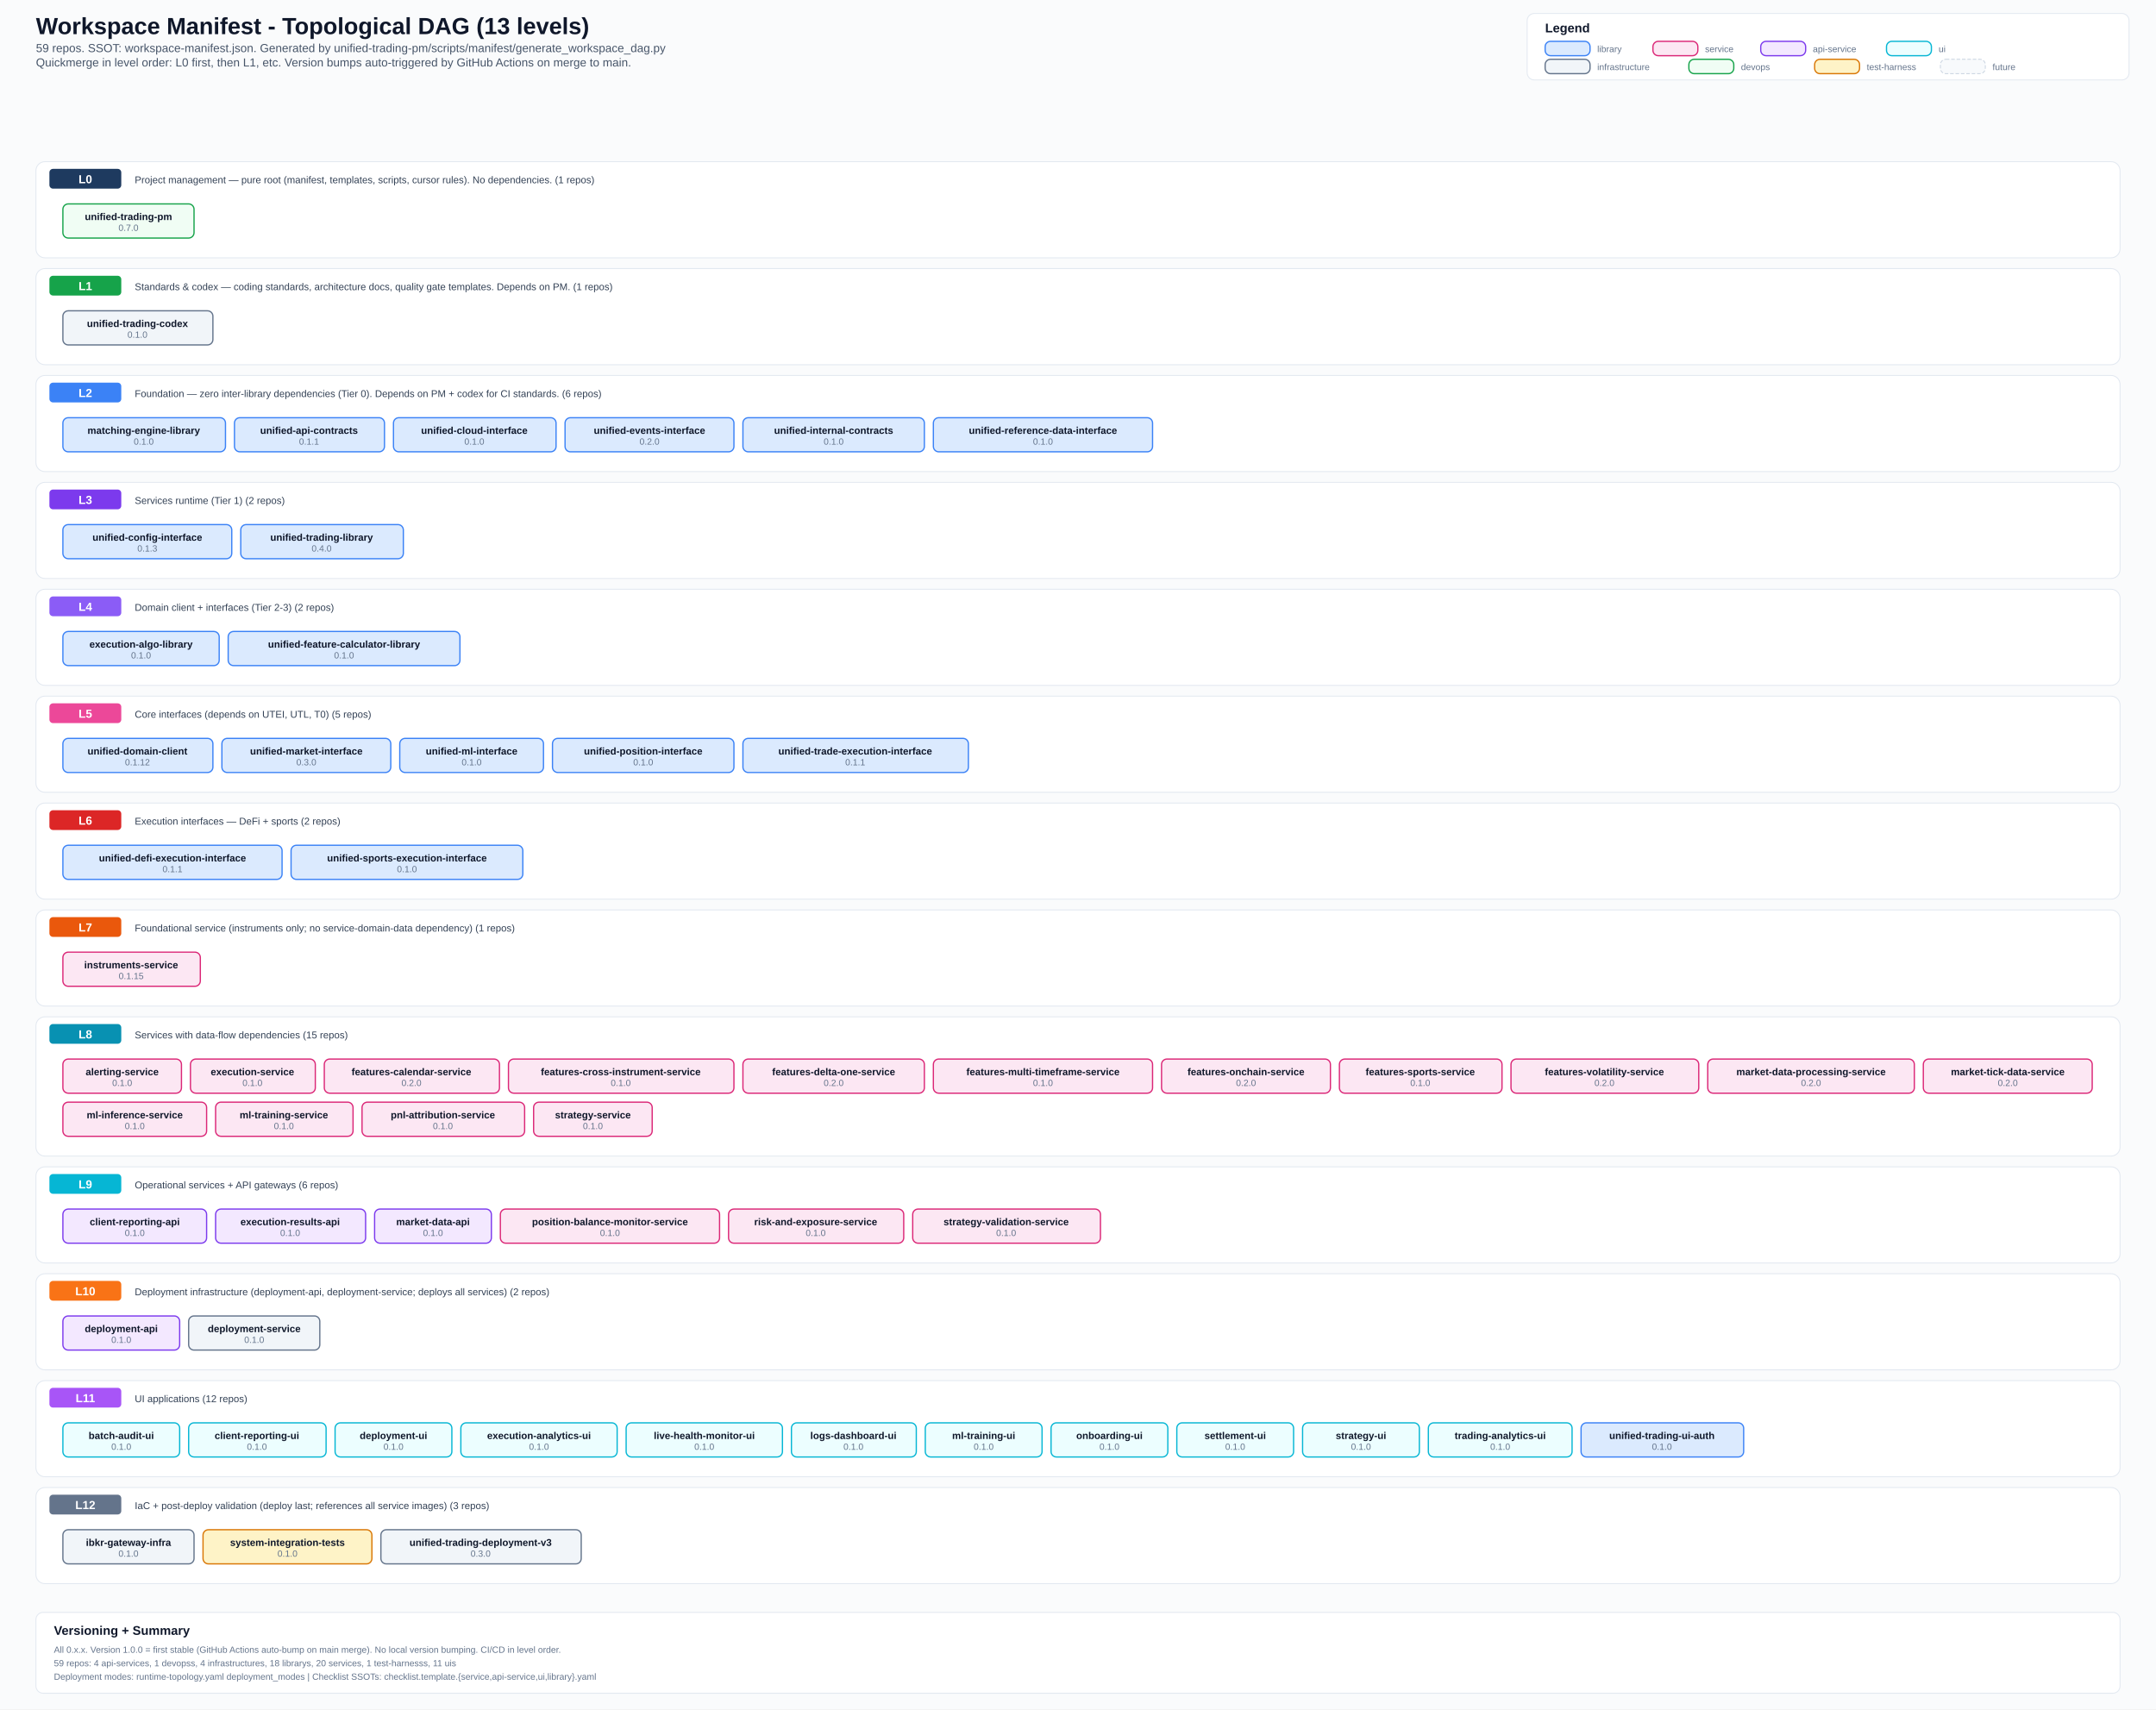
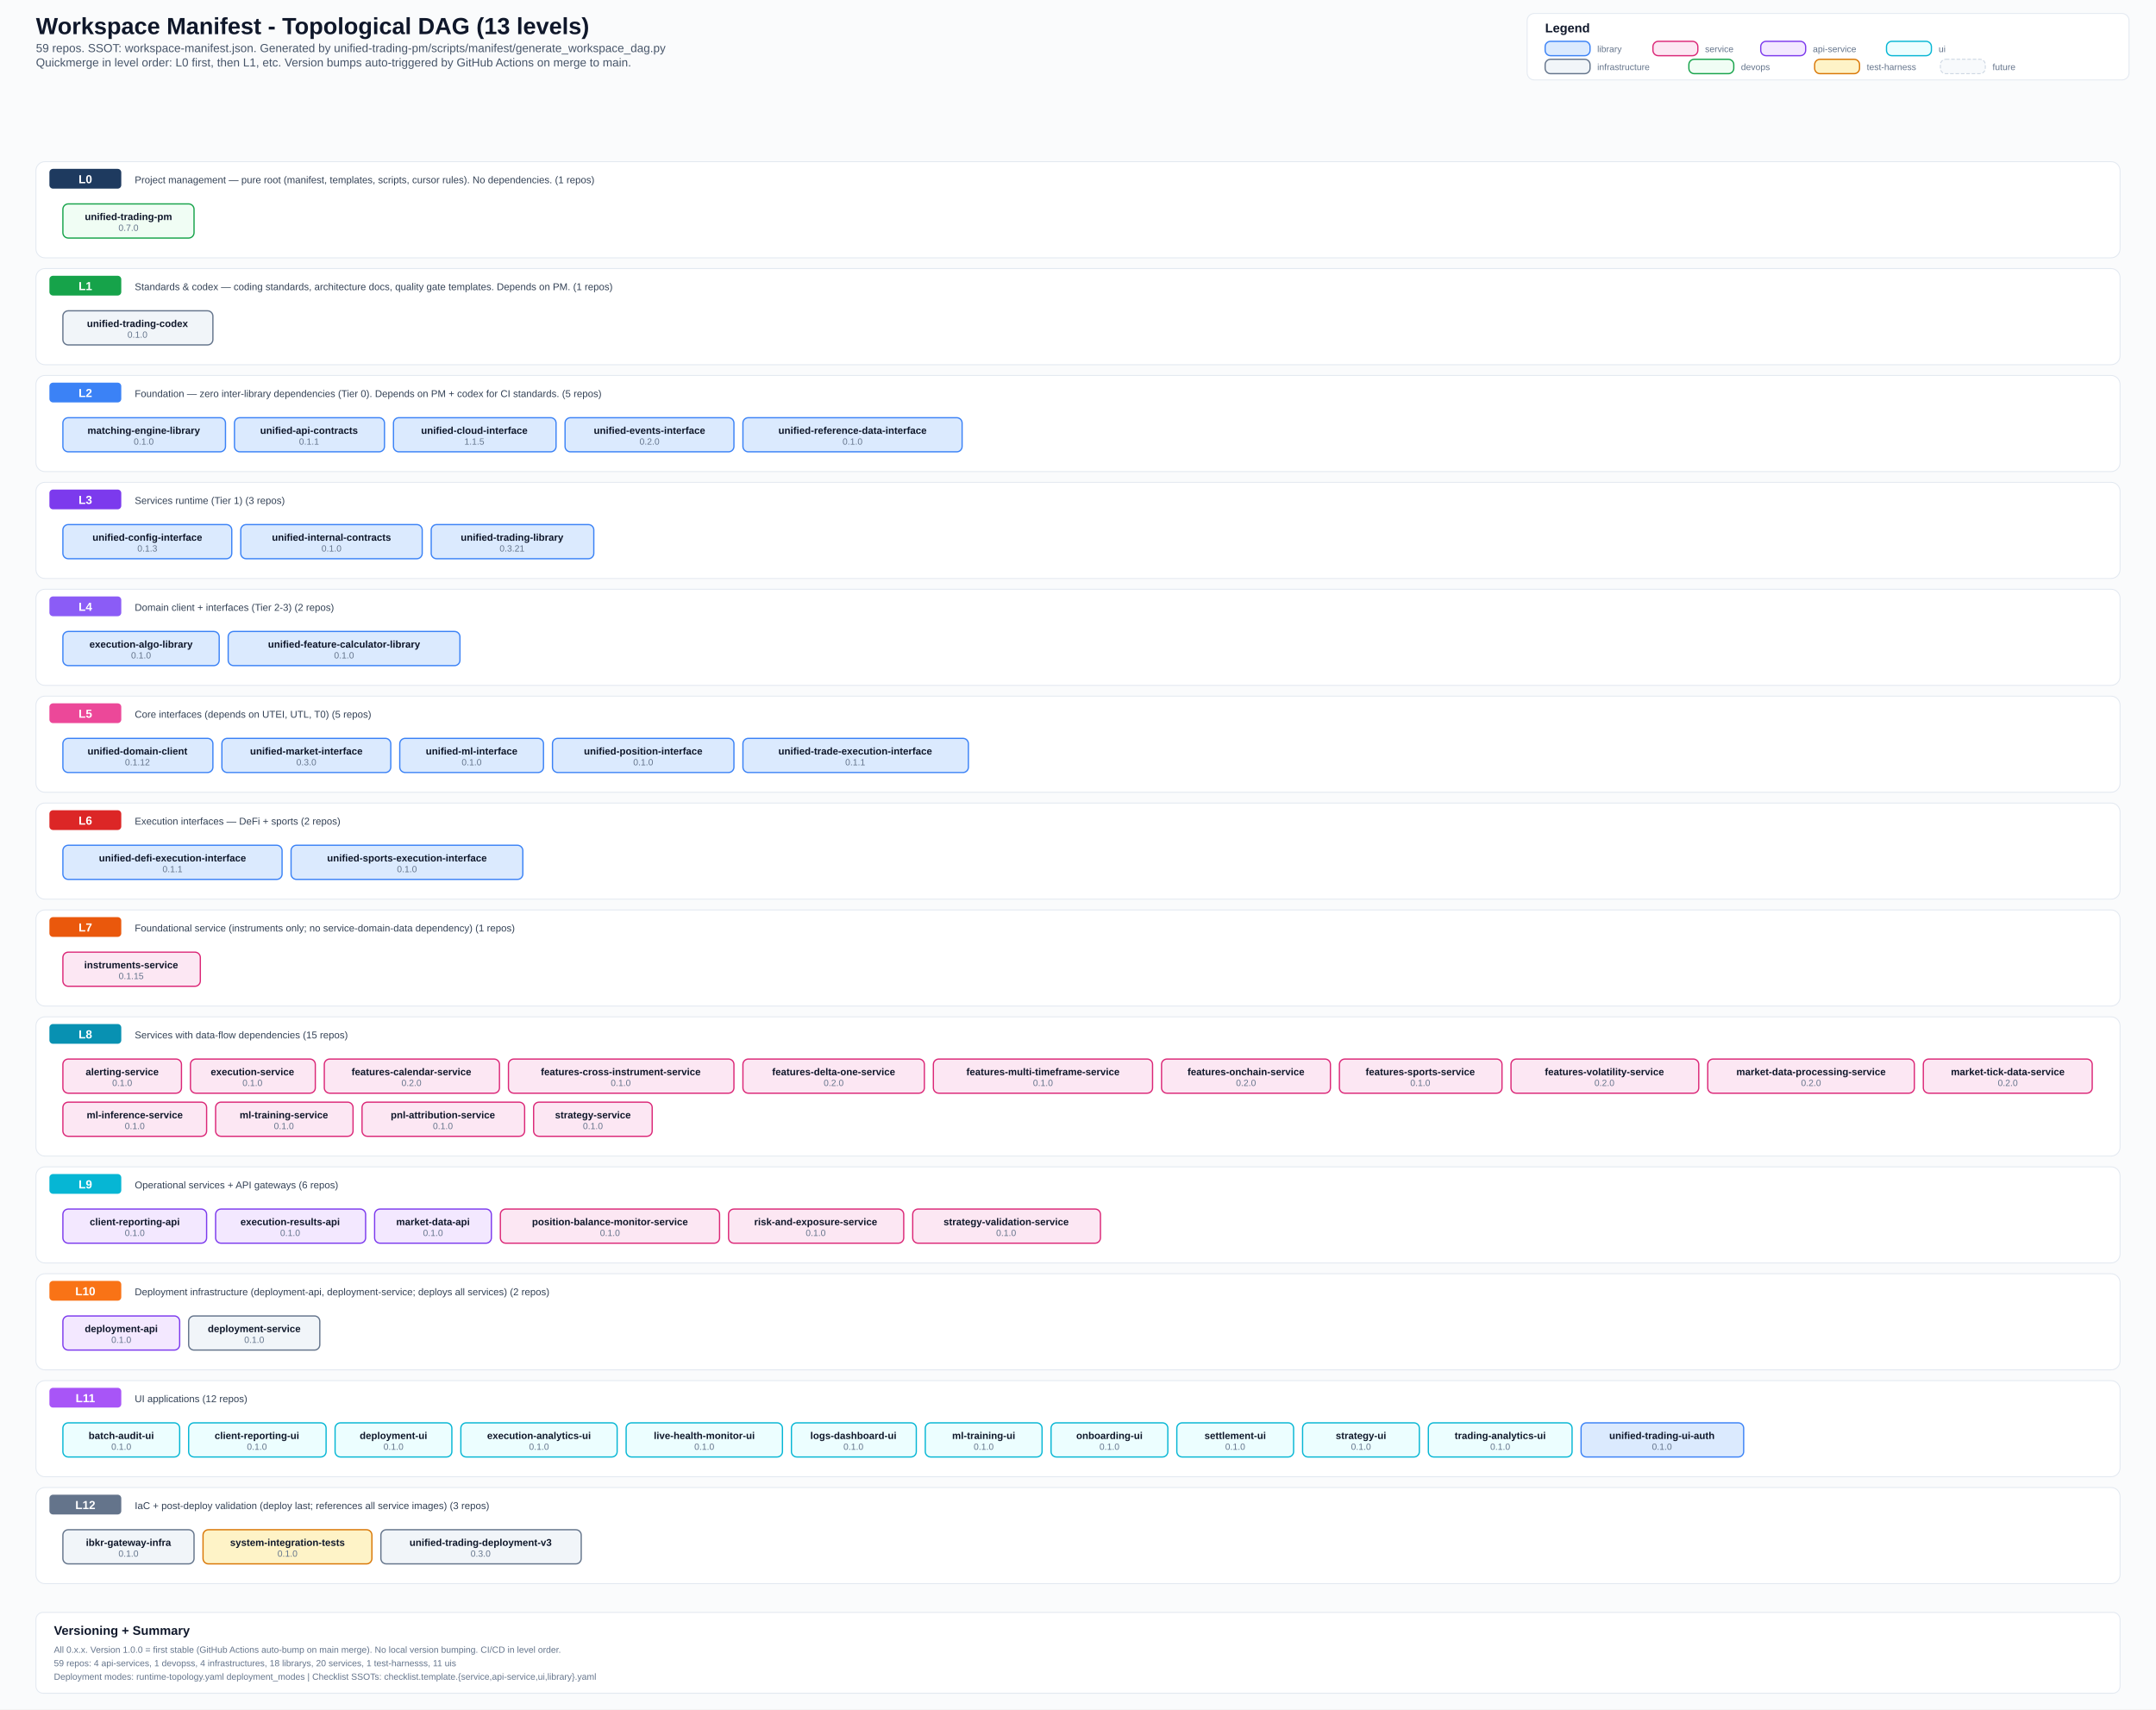
<svg xmlns="http://www.w3.org/2000/svg" width="2400" height="1903" viewBox="0 0 2400 1903">
  <defs>
    <style>
      .bg { fill: #fafbfc; }
      .title { font: 700 26px Arial, sans-serif; fill: #0f172a; }
      .subtitle { font: 500 13px Arial, sans-serif; fill: #475569; }
      .section { font: 700 14px Arial, sans-serif; fill: #0f172a; }
      .level-label { font: 700 13px Arial, sans-serif; fill: #ffffff; }
      .label { font: 600 11px Arial, sans-serif; fill: #0f172a; }
      .ver { font: 500 10px Arial, sans-serif; fill: #64748b; }
      .small { font: 500 10px Arial, sans-serif; fill: #64748b; }
      .desc { font: 500 11px Arial, sans-serif; fill: #334155; }
      .lib { fill: #dbeafe; stroke: #3b82f6; stroke-width: 1.4; rx: 6; }
      .svc { fill: #fce7f3; stroke: #db2777; stroke-width: 1.4; rx: 6; }
      .api { fill: #f3e8ff; stroke: #7c3aed; stroke-width: 1.4; rx: 6; }
      .ui-box { fill: #ecfeff; stroke: #06b6d4; stroke-width: 1.4; rx: 6; }
      .infra { fill: #f1f5f9; stroke: #64748b; stroke-width: 1.4; rx: 6; }
      .devops { fill: #f0fdf4; stroke: #16a34a; stroke-width: 1.4; rx: 6; }
      .test { fill: #fef3c7; stroke: #d97706; stroke-width: 1.4; rx: 6; }
      .future { fill: #f8fafc; stroke: #cbd5e1; stroke-width: 1; rx: 6; stroke-dasharray: 4 2; }
      .level-bg { fill: #ffffff; stroke: #e2e8f0; stroke-width: 1; rx: 10; }
      .level-badge { rx: 4; }
      .legend-box { fill: #ffffff; stroke: #e2e8f0; stroke-width: 1; rx: 8; }
  </style>
  </defs>
  <rect class="bg" x="0" y="0" width="2400" height="1903" />
  <text x="40" y="38" class="title">Workspace Manifest - Topological DAG (13 levels)</text>
  <text x="40" y="58" class="subtitle">59 repos. SSOT: workspace-manifest.json. Generated by unified-trading-pm/scripts/manifest/generate_workspace_dag.py</text>
  <text x="40" y="74" class="subtitle">Quickmerge in level order: L0 first, then L1, etc. Version bumps auto-triggered by GitHub Actions on merge to main.</text>
  <rect x="1700" y="15" width="670" height="74" class="legend-box" />
  <text x="1720" y="36" class="section">Legend</text>
  <rect x="1720" y="46" width="50" height="16" class="lib" />
  <text x="1778" y="58" class="small">library</text>
  <rect x="1840" y="46" width="50" height="16" class="svc" />
  <text x="1898" y="58" class="small">service</text>
  <rect x="1960" y="46" width="50" height="16" class="api" />
  <text x="2018" y="58" class="small">api-service</text>
  <rect x="2100" y="46" width="50" height="16" class="ui-box" />
  <text x="2158" y="58" class="small">ui</text>
  <rect x="1720" y="66" width="50" height="16" class="infra" />
  <text x="1778" y="78" class="small">infrastructure</text>
  <rect x="1880" y="66" width="50" height="16" class="devops" />
  <text x="1938" y="78" class="small">devops</text>
  <rect x="2020" y="66" width="50" height="16" class="test" />
  <text x="2078" y="78" class="small">test-harness</text>
  <rect x="2160" y="66" width="50" height="16" class="future" />
  <text x="2218" y="78" class="small">future</text>
  <rect x="40" y="180" width="2320" height="107" class="level-bg" />
  <rect x="55" y="188" width="80" height="22" fill="#1e3a5f" class="level-badge" />
  <text x="95" y="204" text-anchor="middle" class="level-label">L0</text>
  <text x="150" y="204" class="desc">Project management — pure root (manifest, templates, scripts, cursor rules). No dependencies. (1 repos)</text>
  <rect x="70" y="227" width="146" height="38" class="devops" />
  <text x="143" y="245" text-anchor="middle" class="label">unified-trading-pm</text>
  <text x="143" y="257" text-anchor="middle" class="ver">0.7.0</text>
  <rect x="40" y="299" width="2320" height="107" class="level-bg" />
  <rect x="55" y="307" width="80" height="22" fill="#16a34a" class="level-badge" />
  <text x="95" y="323" text-anchor="middle" class="level-label">L1</text>
  <text x="150" y="323" class="desc">Standards &amp; codex — coding standards, architecture docs, quality gate templates. Depends on PM. (1 repos)</text>
  <rect x="70" y="346" width="167" height="38" class="infra" />
  <text x="153" y="364" text-anchor="middle" class="label">unified-trading-codex</text>
  <text x="153" y="376" text-anchor="middle" class="ver">0.1.0</text>
  <rect x="40" y="418" width="2320" height="107" class="level-bg" />
  <rect x="55" y="426" width="80" height="22" fill="#3b82f6" class="level-badge" />
  <text x="95" y="442" text-anchor="middle" class="level-label">L2</text>
-   <text x="150" y="442" class="desc">Foundation — zero inter-library dependencies (Tier 0). Depends on PM + codex for CI standards. (6 repos)</text>
+   <text x="150" y="442" class="desc">Foundation — zero inter-library dependencies (Tier 0). Depends on PM + codex for CI standards. (5 repos)</text>
  <rect x="70" y="465" width="181" height="38" class="lib" />
  <text x="160" y="483" text-anchor="middle" class="label">matching-engine-library</text>
  <text x="160" y="495" text-anchor="middle" class="ver">0.1.0</text>
  <rect x="261" y="465" width="167" height="38" class="lib" />
  <text x="344" y="483" text-anchor="middle" class="label">unified-api-contracts</text>
  <text x="344" y="495" text-anchor="middle" class="ver">0.1.1</text>
  <rect x="438" y="465" width="181" height="38" class="lib" />
  <text x="528" y="483" text-anchor="middle" class="label">unified-cloud-interface</text>
-   <text x="528" y="495" text-anchor="middle" class="ver">0.1.0</text>
+   <text x="528" y="495" text-anchor="middle" class="ver">1.1.5</text>
  <rect x="629" y="465" width="188" height="38" class="lib" />
  <text x="723" y="483" text-anchor="middle" class="label">unified-events-interface</text>
  <text x="723" y="495" text-anchor="middle" class="ver">0.2.0</text>
-   <rect x="827" y="465" width="202" height="38" class="lib" />
-   <text x="928" y="483" text-anchor="middle" class="label">unified-internal-contracts</text>
-   <text x="928" y="495" text-anchor="middle" class="ver">0.1.0</text>
-   <rect x="1039" y="465" width="244" height="38" class="lib" />
-   <text x="1161" y="483" text-anchor="middle" class="label">unified-reference-data-interface</text>
-   <text x="1161" y="495" text-anchor="middle" class="ver">0.1.0</text>
+   <rect x="827" y="465" width="244" height="38" class="lib" />
+   <text x="949" y="483" text-anchor="middle" class="label">unified-reference-data-interface</text>
+   <text x="949" y="495" text-anchor="middle" class="ver">0.1.0</text>
  <rect x="40" y="537" width="2320" height="107" class="level-bg" />
  <rect x="55" y="545" width="80" height="22" fill="#7c3aed" class="level-badge" />
  <text x="95" y="561" text-anchor="middle" class="level-label">L3</text>
-   <text x="150" y="561" class="desc">Services runtime (Tier 1) (2 repos)</text>
+   <text x="150" y="561" class="desc">Services runtime (Tier 1) (3 repos)</text>
  <rect x="70" y="584" width="188" height="38" class="lib" />
  <text x="164" y="602" text-anchor="middle" class="label">unified-config-interface</text>
  <text x="164" y="614" text-anchor="middle" class="ver">0.1.3</text>
-   <rect x="268" y="584" width="181" height="38" class="lib" />
-   <text x="358" y="602" text-anchor="middle" class="label">unified-trading-library</text>
-   <text x="358" y="614" text-anchor="middle" class="ver">0.4.0</text>
+   <rect x="268" y="584" width="202" height="38" class="lib" />
+   <text x="369" y="602" text-anchor="middle" class="label">unified-internal-contracts</text>
+   <text x="369" y="614" text-anchor="middle" class="ver">0.1.0</text>
+   <rect x="480" y="584" width="181" height="38" class="lib" />
+   <text x="570" y="602" text-anchor="middle" class="label">unified-trading-library</text>
+   <text x="570" y="614" text-anchor="middle" class="ver">0.3.21</text>
  <rect x="40" y="656" width="2320" height="107" class="level-bg" />
  <rect x="55" y="664" width="80" height="22" fill="#8b5cf6" class="level-badge" />
  <text x="95" y="680" text-anchor="middle" class="level-label">L4</text>
  <text x="150" y="680" class="desc">Domain client + interfaces (Tier 2-3) (2 repos)</text>
  <rect x="70" y="703" width="174" height="38" class="lib" />
  <text x="157" y="721" text-anchor="middle" class="label">execution-algo-library</text>
  <text x="157" y="733" text-anchor="middle" class="ver">0.1.0</text>
  <rect x="254" y="703" width="258" height="38" class="lib" />
  <text x="383" y="721" text-anchor="middle" class="label">unified-feature-calculator-library</text>
  <text x="383" y="733" text-anchor="middle" class="ver">0.1.0</text>
  <rect x="40" y="775" width="2320" height="107" class="level-bg" />
  <rect x="55" y="783" width="80" height="22" fill="#ec4899" class="level-badge" />
  <text x="95" y="799" text-anchor="middle" class="level-label">L5</text>
  <text x="150" y="799" class="desc">Core interfaces (depends on UTEI, UTL, T0) (5 repos)</text>
  <rect x="70" y="822" width="167" height="38" class="lib" />
  <text x="153" y="840" text-anchor="middle" class="label">unified-domain-client</text>
  <text x="153" y="852" text-anchor="middle" class="ver">0.1.12</text>
  <rect x="247" y="822" width="188" height="38" class="lib" />
  <text x="341" y="840" text-anchor="middle" class="label">unified-market-interface</text>
  <text x="341" y="852" text-anchor="middle" class="ver">0.3.0</text>
  <rect x="445" y="822" width="160" height="38" class="lib" />
  <text x="525" y="840" text-anchor="middle" class="label">unified-ml-interface</text>
  <text x="525" y="852" text-anchor="middle" class="ver">0.1.0</text>
  <rect x="615" y="822" width="202" height="38" class="lib" />
  <text x="716" y="840" text-anchor="middle" class="label">unified-position-interface</text>
  <text x="716" y="852" text-anchor="middle" class="ver">0.1.0</text>
  <rect x="827" y="822" width="251" height="38" class="lib" />
  <text x="952" y="840" text-anchor="middle" class="label">unified-trade-execution-interface</text>
  <text x="952" y="852" text-anchor="middle" class="ver">0.1.1</text>
  <rect x="40" y="894" width="2320" height="107" class="level-bg" />
  <rect x="55" y="902" width="80" height="22" fill="#dc2626" class="level-badge" />
  <text x="95" y="918" text-anchor="middle" class="level-label">L6</text>
  <text x="150" y="918" class="desc">Execution interfaces — DeFi + sports (2 repos)</text>
  <rect x="70" y="941" width="244" height="38" class="lib" />
  <text x="192" y="959" text-anchor="middle" class="label">unified-defi-execution-interface</text>
  <text x="192" y="971" text-anchor="middle" class="ver">0.1.1</text>
  <rect x="324" y="941" width="258" height="38" class="lib" />
  <text x="453" y="959" text-anchor="middle" class="label">unified-sports-execution-interface</text>
  <text x="453" y="971" text-anchor="middle" class="ver">0.1.0</text>
  <rect x="40" y="1013" width="2320" height="107" class="level-bg" />
  <rect x="55" y="1021" width="80" height="22" fill="#ea580c" class="level-badge" />
  <text x="95" y="1037" text-anchor="middle" class="level-label">L7</text>
  <text x="150" y="1037" class="desc">Foundational service (instruments only; no service-domain-data dependency) (1 repos)</text>
  <rect x="70" y="1060" width="153" height="38" class="svc" />
  <text x="146" y="1078" text-anchor="middle" class="label">instruments-service</text>
  <text x="146" y="1090" text-anchor="middle" class="ver">0.1.15</text>
  <rect x="40" y="1132" width="2320" height="155" class="level-bg" />
  <rect x="55" y="1140" width="80" height="22" fill="#0891b2" class="level-badge" />
  <text x="95" y="1156" text-anchor="middle" class="level-label">L8</text>
  <text x="150" y="1156" class="desc">Services with data-flow dependencies (15 repos)</text>
  <rect x="70" y="1179" width="132" height="38" class="svc" />
  <text x="136" y="1197" text-anchor="middle" class="label">alerting-service</text>
  <text x="136" y="1209" text-anchor="middle" class="ver">0.1.0</text>
  <rect x="212" y="1179" width="139" height="38" class="svc" />
  <text x="281" y="1197" text-anchor="middle" class="label">execution-service</text>
  <text x="281" y="1209" text-anchor="middle" class="ver">0.1.0</text>
  <rect x="361" y="1179" width="195" height="38" class="svc" />
  <text x="458" y="1197" text-anchor="middle" class="label">features-calendar-service</text>
  <text x="458" y="1209" text-anchor="middle" class="ver">0.2.0</text>
  <rect x="566" y="1179" width="251" height="38" class="svc" />
  <text x="691" y="1197" text-anchor="middle" class="label">features-cross-instrument-service</text>
  <text x="691" y="1209" text-anchor="middle" class="ver">0.1.0</text>
  <rect x="827" y="1179" width="202" height="38" class="svc" />
  <text x="928" y="1197" text-anchor="middle" class="label">features-delta-one-service</text>
  <text x="928" y="1209" text-anchor="middle" class="ver">0.2.0</text>
  <rect x="1039" y="1179" width="244" height="38" class="svc" />
  <text x="1161" y="1197" text-anchor="middle" class="label">features-multi-timeframe-service</text>
  <text x="1161" y="1209" text-anchor="middle" class="ver">0.1.0</text>
  <rect x="1293" y="1179" width="188" height="38" class="svc" />
  <text x="1387" y="1197" text-anchor="middle" class="label">features-onchain-service</text>
  <text x="1387" y="1209" text-anchor="middle" class="ver">0.2.0</text>
  <rect x="1491" y="1179" width="181" height="38" class="svc" />
  <text x="1581" y="1197" text-anchor="middle" class="label">features-sports-service</text>
  <text x="1581" y="1209" text-anchor="middle" class="ver">0.1.0</text>
  <rect x="1682" y="1179" width="209" height="38" class="svc" />
  <text x="1786" y="1197" text-anchor="middle" class="label">features-volatility-service</text>
  <text x="1786" y="1209" text-anchor="middle" class="ver">0.2.0</text>
  <rect x="1901" y="1179" width="230" height="38" class="svc" />
  <text x="2016" y="1197" text-anchor="middle" class="label">market-data-processing-service</text>
  <text x="2016" y="1209" text-anchor="middle" class="ver">0.2.0</text>
  <rect x="2141" y="1179" width="188" height="38" class="svc" />
  <text x="2235" y="1197" text-anchor="middle" class="label">market-tick-data-service</text>
  <text x="2235" y="1209" text-anchor="middle" class="ver">0.2.0</text>
  <rect x="70" y="1227" width="160" height="38" class="svc" />
  <text x="150" y="1245" text-anchor="middle" class="label">ml-inference-service</text>
  <text x="150" y="1257" text-anchor="middle" class="ver">0.1.0</text>
  <rect x="240" y="1227" width="153" height="38" class="svc" />
  <text x="316" y="1245" text-anchor="middle" class="label">ml-training-service</text>
  <text x="316" y="1257" text-anchor="middle" class="ver">0.1.0</text>
  <rect x="403" y="1227" width="181" height="38" class="svc" />
  <text x="493" y="1245" text-anchor="middle" class="label">pnl-attribution-service</text>
  <text x="493" y="1257" text-anchor="middle" class="ver">0.1.0</text>
  <rect x="594" y="1227" width="132" height="38" class="svc" />
  <text x="660" y="1245" text-anchor="middle" class="label">strategy-service</text>
  <text x="660" y="1257" text-anchor="middle" class="ver">0.1.0</text>
  <rect x="40" y="1299" width="2320" height="107" class="level-bg" />
  <rect x="55" y="1307" width="80" height="22" fill="#06b6d4" class="level-badge" />
  <text x="95" y="1323" text-anchor="middle" class="level-label">L9</text>
  <text x="150" y="1323" class="desc">Operational services + API gateways (6 repos)</text>
  <rect x="70" y="1346" width="160" height="38" class="api" />
  <text x="150" y="1364" text-anchor="middle" class="label">client-reporting-api</text>
  <text x="150" y="1376" text-anchor="middle" class="ver">0.1.0</text>
  <rect x="240" y="1346" width="167" height="38" class="api" />
  <text x="323" y="1364" text-anchor="middle" class="label">execution-results-api</text>
  <text x="323" y="1376" text-anchor="middle" class="ver">0.1.0</text>
  <rect x="417" y="1346" width="130" height="38" class="api" />
  <text x="482" y="1364" text-anchor="middle" class="label">market-data-api</text>
  <text x="482" y="1376" text-anchor="middle" class="ver">0.1.0</text>
  <rect x="557" y="1346" width="244" height="38" class="svc" />
  <text x="679" y="1364" text-anchor="middle" class="label">position-balance-monitor-service</text>
  <text x="679" y="1376" text-anchor="middle" class="ver">0.1.0</text>
  <rect x="811" y="1346" width="195" height="38" class="svc" />
  <text x="908" y="1364" text-anchor="middle" class="label">risk-and-exposure-service</text>
  <text x="908" y="1376" text-anchor="middle" class="ver">0.1.0</text>
  <rect x="1016" y="1346" width="209" height="38" class="svc" />
  <text x="1120" y="1364" text-anchor="middle" class="label">strategy-validation-service</text>
  <text x="1120" y="1376" text-anchor="middle" class="ver">0.1.0</text>
  <rect x="40" y="1418" width="2320" height="107" class="level-bg" />
  <rect x="55" y="1426" width="80" height="22" fill="#f97316" class="level-badge" />
  <text x="95" y="1442" text-anchor="middle" class="level-label">L10</text>
  <text x="150" y="1442" class="desc">Deployment infrastructure (deployment-api, deployment-service; deploys all services) (2 repos)</text>
  <rect x="70" y="1465" width="130" height="38" class="api" />
  <text x="135" y="1483" text-anchor="middle" class="label">deployment-api</text>
  <text x="135" y="1495" text-anchor="middle" class="ver">0.1.0</text>
  <rect x="210" y="1465" width="146" height="38" class="infra" />
  <text x="283" y="1483" text-anchor="middle" class="label">deployment-service</text>
  <text x="283" y="1495" text-anchor="middle" class="ver">0.1.0</text>
  <rect x="40" y="1537" width="2320" height="107" class="level-bg" />
  <rect x="55" y="1545" width="80" height="22" fill="#a855f7" class="level-badge" />
  <text x="95" y="1561" text-anchor="middle" class="level-label">L11</text>
  <text x="150" y="1561" class="desc">UI applications (12 repos)</text>
  <rect x="70" y="1584" width="130" height="38" class="ui-box" />
  <text x="135" y="1602" text-anchor="middle" class="label">batch-audit-ui</text>
  <text x="135" y="1614" text-anchor="middle" class="ver">0.1.0</text>
  <rect x="210" y="1584" width="153" height="38" class="ui-box" />
  <text x="286" y="1602" text-anchor="middle" class="label">client-reporting-ui</text>
  <text x="286" y="1614" text-anchor="middle" class="ver">0.1.0</text>
  <rect x="373" y="1584" width="130" height="38" class="ui-box" />
  <text x="438" y="1602" text-anchor="middle" class="label">deployment-ui</text>
  <text x="438" y="1614" text-anchor="middle" class="ver">0.1.0</text>
  <rect x="513" y="1584" width="174" height="38" class="ui-box" />
  <text x="600" y="1602" text-anchor="middle" class="label">execution-analytics-ui</text>
  <text x="600" y="1614" text-anchor="middle" class="ver">0.1.0</text>
  <rect x="697" y="1584" width="174" height="38" class="ui-box" />
  <text x="784" y="1602" text-anchor="middle" class="label">live-health-monitor-ui</text>
  <text x="784" y="1614" text-anchor="middle" class="ver">0.1.0</text>
  <rect x="881" y="1584" width="139" height="38" class="ui-box" />
  <text x="950" y="1602" text-anchor="middle" class="label">logs-dashboard-ui</text>
  <text x="950" y="1614" text-anchor="middle" class="ver">0.1.0</text>
  <rect x="1030" y="1584" width="130" height="38" class="ui-box" />
  <text x="1095" y="1602" text-anchor="middle" class="label">ml-training-ui</text>
  <text x="1095" y="1614" text-anchor="middle" class="ver">0.1.0</text>
  <rect x="1170" y="1584" width="130" height="38" class="ui-box" />
  <text x="1235" y="1602" text-anchor="middle" class="label">onboarding-ui</text>
  <text x="1235" y="1614" text-anchor="middle" class="ver">0.1.0</text>
  <rect x="1310" y="1584" width="130" height="38" class="ui-box" />
  <text x="1375" y="1602" text-anchor="middle" class="label">settlement-ui</text>
  <text x="1375" y="1614" text-anchor="middle" class="ver">0.1.0</text>
  <rect x="1450" y="1584" width="130" height="38" class="ui-box" />
  <text x="1515" y="1602" text-anchor="middle" class="label">strategy-ui</text>
  <text x="1515" y="1614" text-anchor="middle" class="ver">0.1.0</text>
  <rect x="1590" y="1584" width="160" height="38" class="ui-box" />
  <text x="1670" y="1602" text-anchor="middle" class="label">trading-analytics-ui</text>
  <text x="1670" y="1614" text-anchor="middle" class="ver">0.1.0</text>
  <rect x="1760" y="1584" width="181" height="38" class="lib" />
  <text x="1850" y="1602" text-anchor="middle" class="label">unified-trading-ui-auth</text>
  <text x="1850" y="1614" text-anchor="middle" class="ver">0.1.0</text>
  <rect x="40" y="1656" width="2320" height="107" class="level-bg" />
  <rect x="55" y="1664" width="80" height="22" fill="#64748b" class="level-badge" />
  <text x="95" y="1680" text-anchor="middle" class="level-label">L12</text>
  <text x="150" y="1680" class="desc">IaC + post-deploy validation (deploy last; references all service images) (3 repos)</text>
  <rect x="70" y="1703" width="146" height="38" class="infra" />
  <text x="143" y="1721" text-anchor="middle" class="label">ibkr-gateway-infra</text>
  <text x="143" y="1733" text-anchor="middle" class="ver">0.1.0</text>
  <rect x="226" y="1703" width="188" height="38" class="test" />
  <text x="320" y="1721" text-anchor="middle" class="label">system-integration-tests</text>
  <text x="320" y="1733" text-anchor="middle" class="ver">0.1.0</text>
  <rect x="424" y="1703" width="223" height="38" class="infra" />
  <text x="535" y="1721" text-anchor="middle" class="label">unified-trading-deployment-v3</text>
  <text x="535" y="1733" text-anchor="middle" class="ver">0.3.0</text>
  <rect x="40" y="1795" width="2320" height="90" fill="#ffffff" stroke="#e2e8f0" stroke-width="1" rx="8" />
  <text x="60" y="1820" class="section">Versioning + Summary</text>
  <text x="60" y="1840" class="small">All 0.x.x. Version 1.0.0 = first stable (GitHub Actions auto-bump on main merge). No local version bumping. CI/CD in level order.</text>
  <text x="60" y="1855" class="small">59 repos: 4 api-services, 1 devopss, 4 infrastructures, 18 librarys, 20 services, 1 test-harnesss, 11 uis</text>
  <text x="60" y="1870" class="small">Deployment modes: runtime-topology.yaml deployment_modes | Checklist SSOTs: checklist.template.{service,api-service,ui,library}.yaml</text>
</svg>
